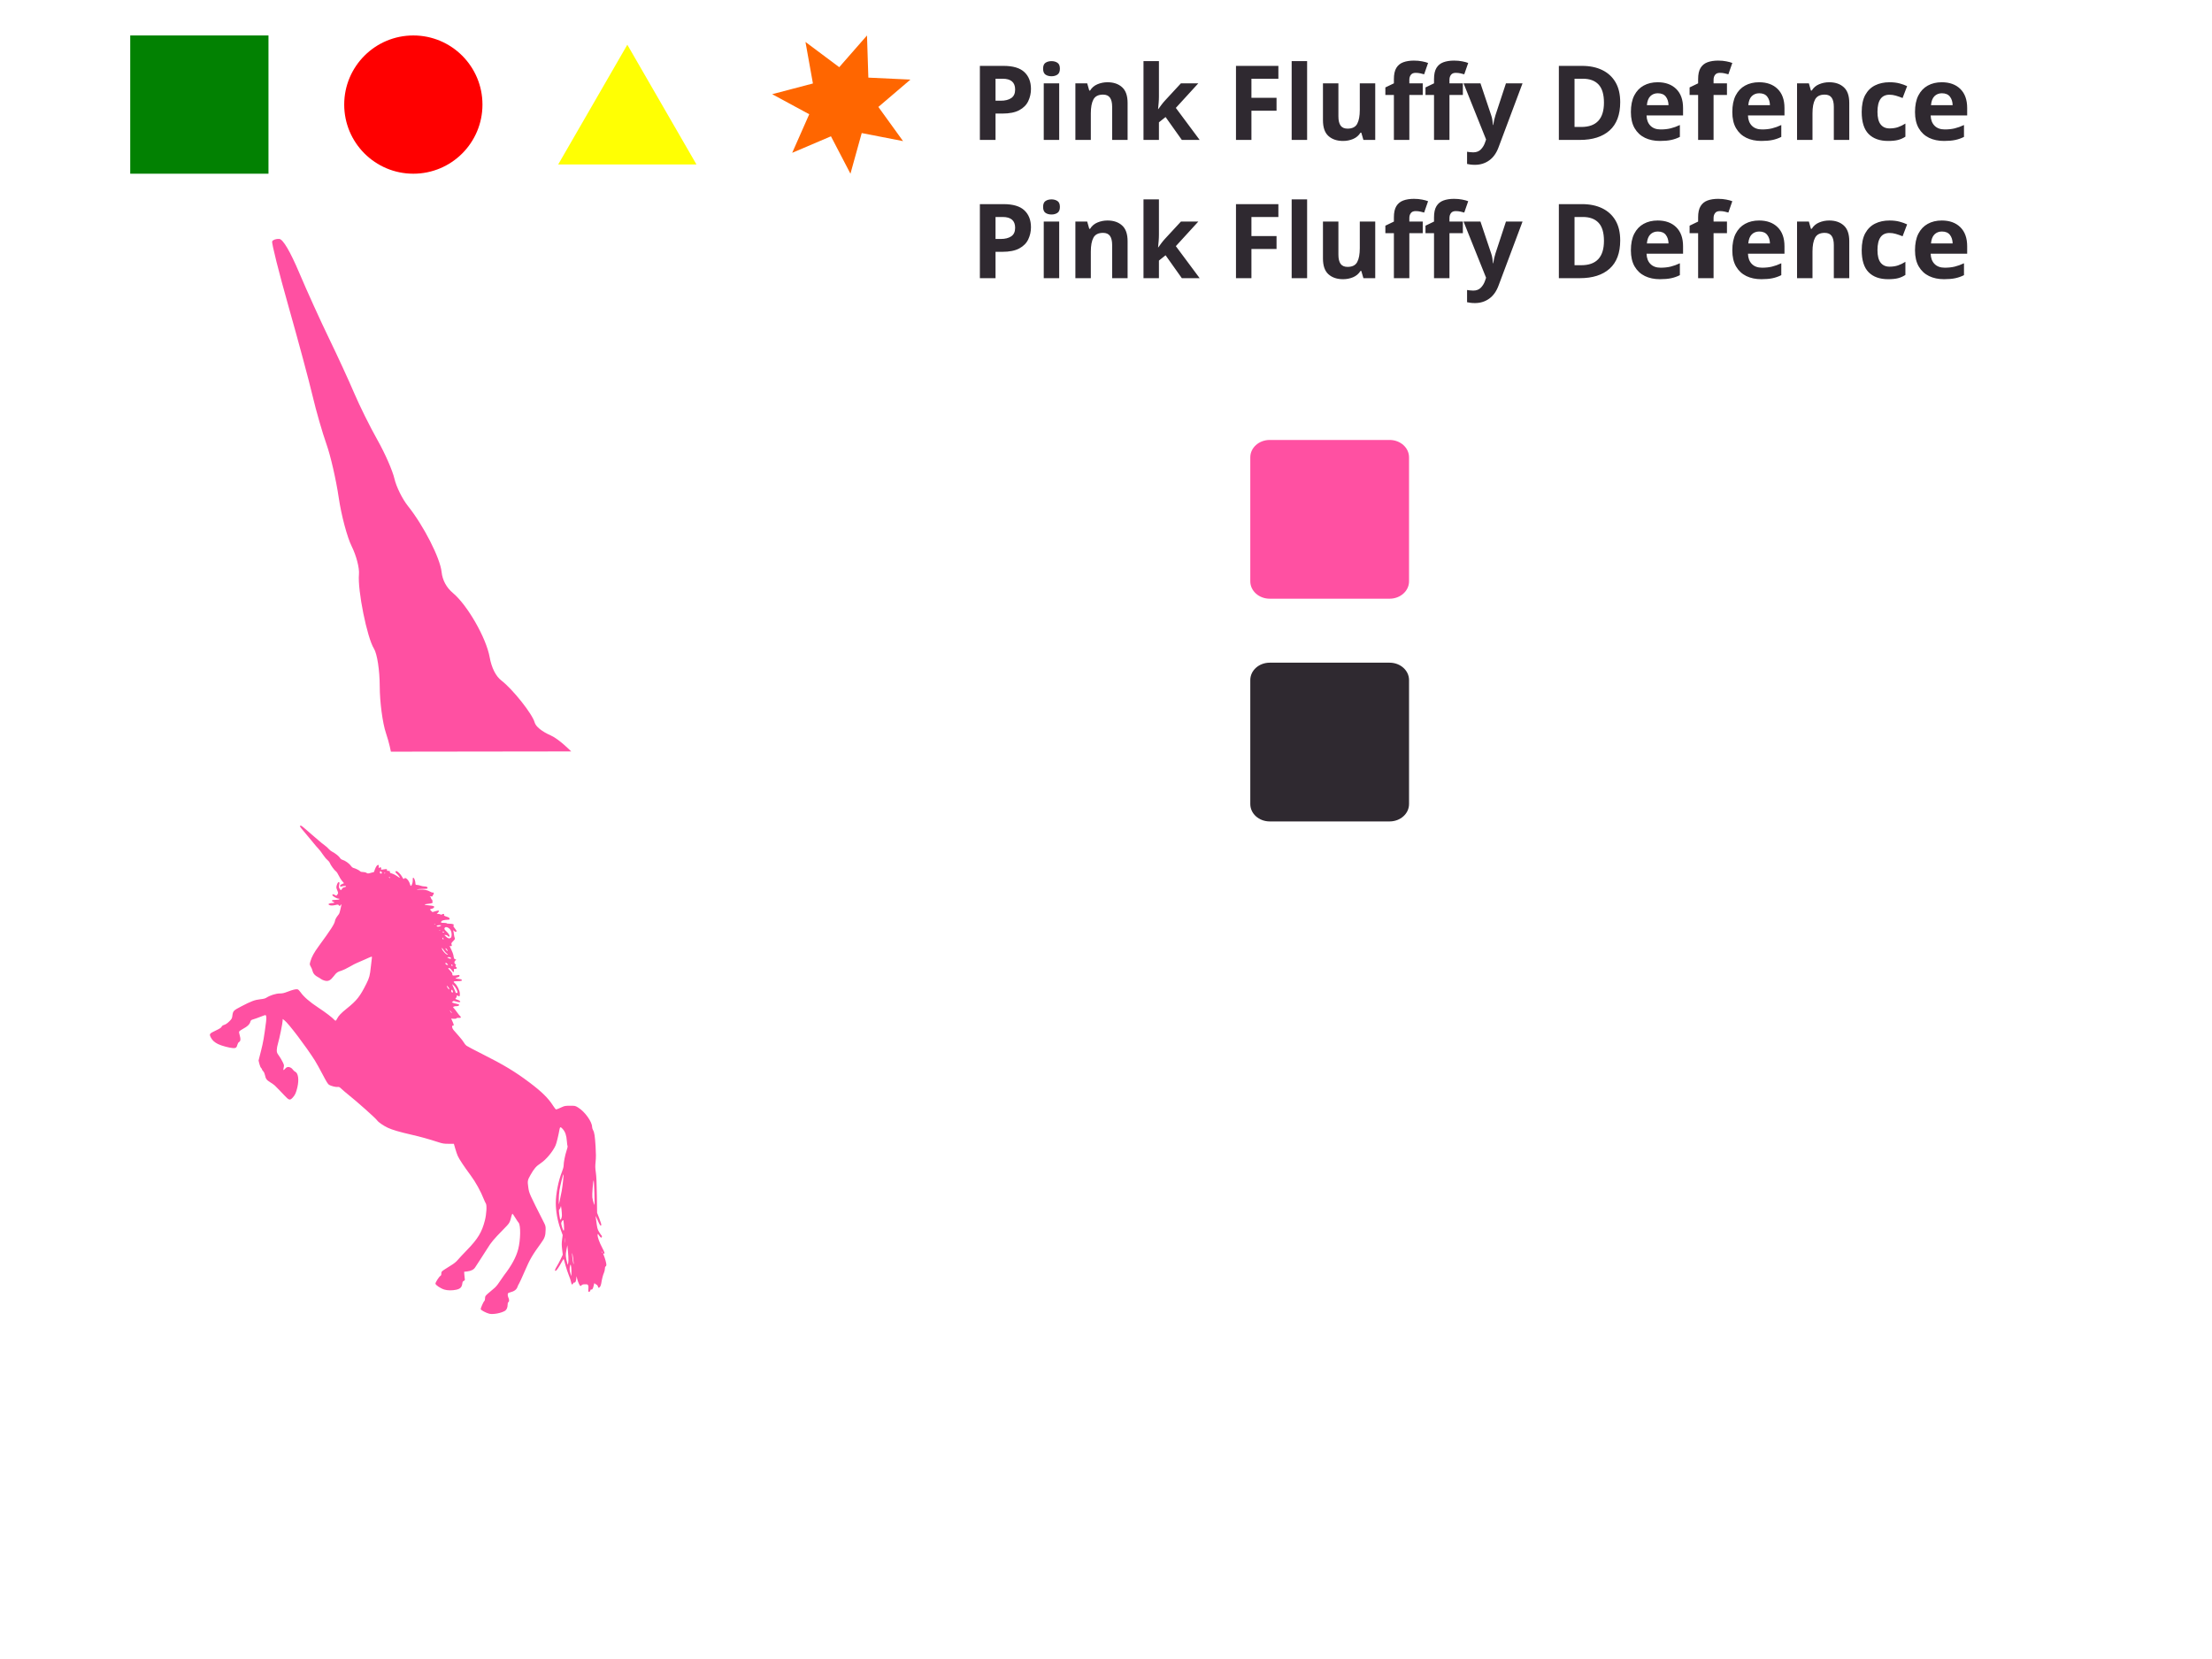
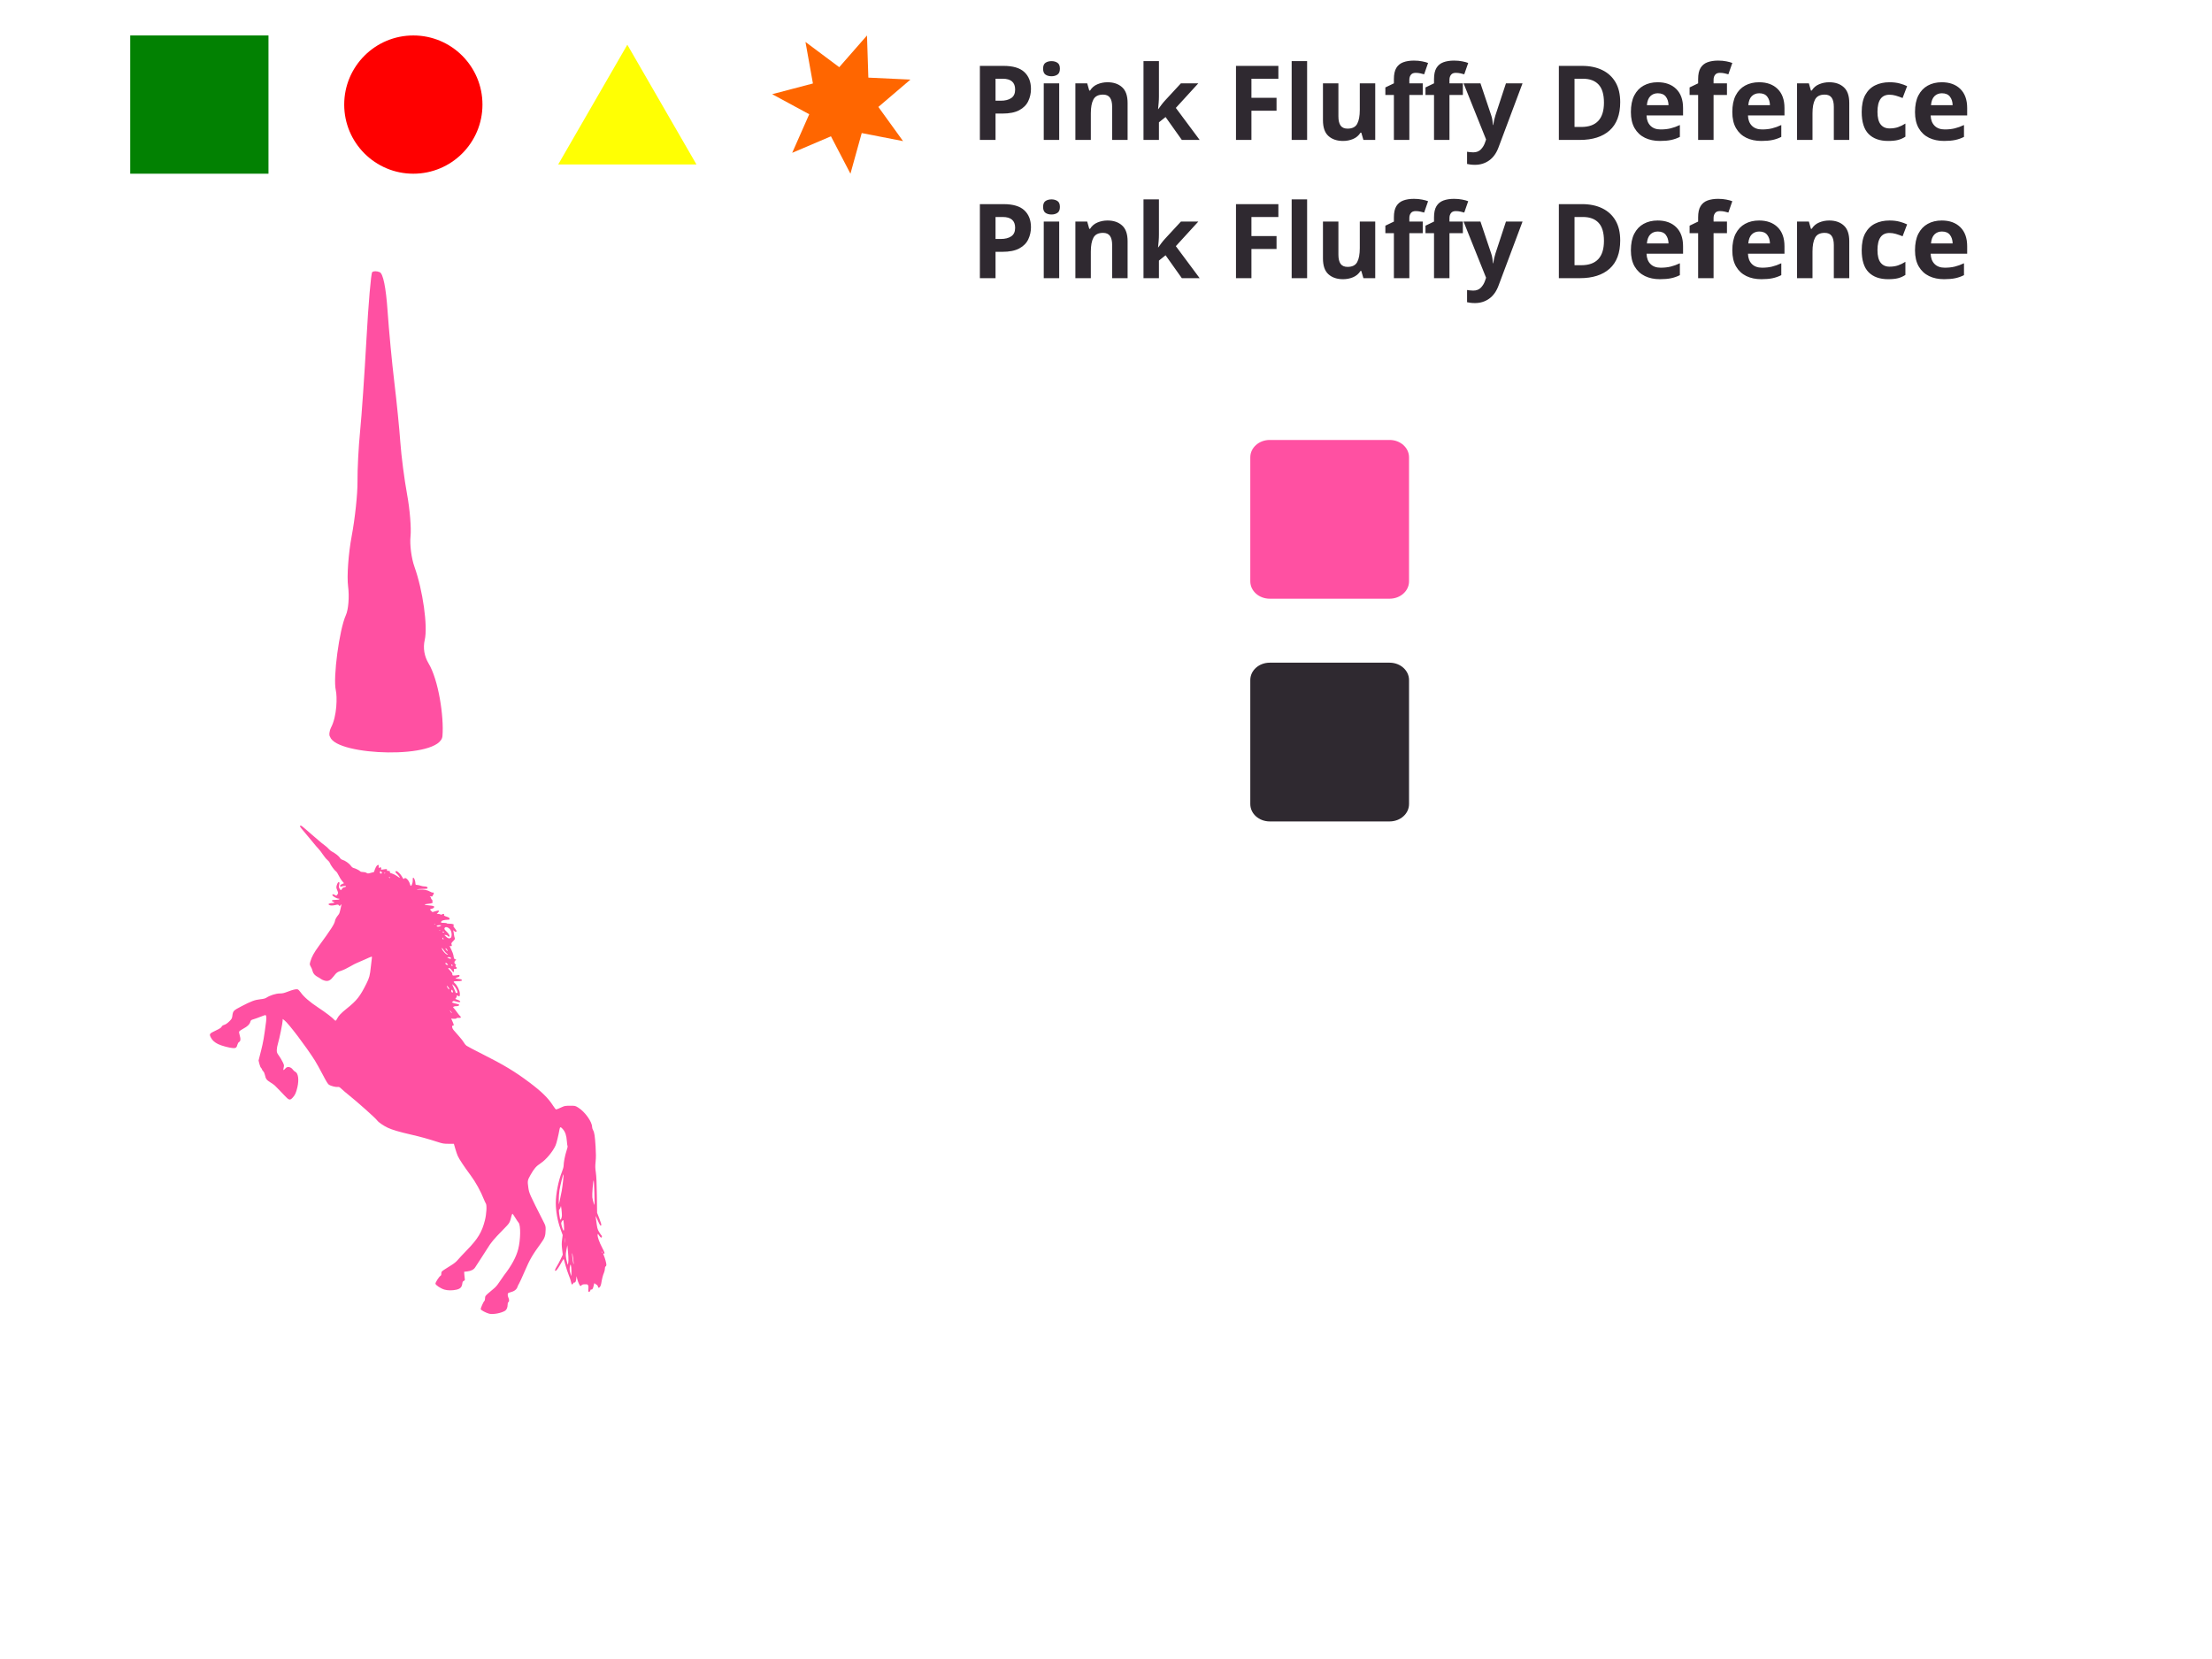
<svg xmlns="http://www.w3.org/2000/svg" width="640" height="480" id="svg3650" version="1.1">
  <defs id="defs3906" />
  <text style="font-size:12px;font-family:'Bitstream Vera Sans'" x="242.244" y="247.869" font-size="12px" xml:space="preserve" id="text2419" />
  <g id="g4748" transform="translate(-229.6792,-96.55566)">
    <path d="m 597.056,223.848 34.673,0 c 3.119,0 5.629,2.246 5.629,5.035 l 0,35.862 c 0,2.789 -2.511,5.035 -5.629,5.035 l -34.673,0 c -3.119,0 -5.629,-2.246 -5.629,-5.035 l 0,-35.862 c 0,-2.789 2.511,-5.035 5.629,-5.035 z" id="rect2787" style="fill:#ff50a2;fill-opacity:1;stroke:none;stroke-width:2.702;stroke-linecap:round;stroke-linejoin:round;stroke-miterlimit:13.654" />
  </g>
  <g transform="translate(-229.6791,-32.11391)" id="g4182">
    <path style="fill:#2f2930;stroke:none;stroke-width:2.702;stroke-linecap:round;stroke-linejoin:round;stroke-miterlimit:13.654" id="path4184" d="m 597.056,223.848 34.673,0 c 3.119,0 5.629,2.246 5.629,5.035 l 0,35.862 c 0,2.789 -2.511,5.035 -5.629,5.035 l -34.673,0 c -3.119,0 -5.629,-2.246 -5.629,-5.035 l 0,-35.862 c 0,-2.789 2.511,-5.035 5.629,-5.035 z" />
  </g>
  <circle r="20" cy="30.259" cx="119.591" id="circle4675" style="opacity:1;fill:#ff0000;fill-opacity:1" />
  <rect y="10.259" x="37.679" height="40" width="40" id="rect4683" style="opacity:0.99;fill:#008000;fill-opacity:1" />
  <g id="g4235" transform="translate(-40,0)">
    <rect y="10.259" x="201.504" height="40" width="40" id="rect4233" style="opacity:0.99;fill:none;fill-opacity:1;stroke:none;stroke-width:2.702;stroke-miterlimit:13.654;stroke-dasharray:none;stroke-opacity:1" />
    <path style="opacity:1;fill:#ffff00;fill-opacity:0.988;stroke:none;stroke-width:2.702;stroke-miterlimit:13.654;stroke-dasharray:none;stroke-opacity:1" id="path4693" d="m 241.504,47.579 -40,0 20,-34.641 z" />
  </g>
  <path transform="matrix(0.03740457,0,0,0.037465,222.967,58.71221)" d="m 745.428,-1293.301 10.503,325.641 325.457,15.167 -248.048,211.245 191.061,263.909 -319.814,-62.222 -87.208,313.922 -150.753,-288.836 -299.808,127.545 131.828,-297.95 -286.646,-154.876 315.14,-82.701 -57.634,-320.672 261.145,194.822 z" id="path4701" style="opacity:1;fill:#ff6600;fill-opacity:1" />
  <path style="fill:#000000" d="" id="path4791" />
  <g id="g3512">
    <rect y="237.756" x="46.319" height="143.547" width="143.547" id="rect4847" style="opacity:0.99;fill:none;fill-opacity:1;stroke:none;stroke-width:2.702;stroke-miterlimit:13.654;stroke-dasharray:none;stroke-opacity:1" />
    <path style="fill:#ff50a2;fill-opacity:1" d="m 141.551,380.098 c -0.889,-0.218 -2.411,-1.025 -2.462,-1.305 -0.053,-0.288 0.776,-2.159 1.062,-2.397 0.107,-0.088 0.192,-0.43 0.192,-0.767 0,-0.556 0.067,-0.669 0.79,-1.33 0.434,-0.397 1.175,-1.024 1.645,-1.394 0.589,-0.462 1.116,-1.072 1.693,-1.957 0.461,-0.707 1.085,-1.605 1.387,-1.996 2.169,-2.807 3.475,-5.221 4.076,-7.533 0.693,-2.667 0.758,-6.924 0.118,-7.645 -0.153,-0.173 -0.581,-0.808 -0.951,-1.412 -0.37,-0.604 -0.73,-1.133 -0.8,-1.177 -0.07,-0.043 -0.198,0.195 -0.284,0.529 -0.567,2.203 -0.463,2.034 -2.541,4.16 -2.672,2.734 -3.393,3.598 -4.467,5.354 -0.51,0.833 -1.428,2.262 -2.04,3.174 -0.612,0.913 -1.262,1.911 -1.445,2.219 -0.415,0.699 -1.196,1.111 -2.347,1.239 l -0.874,0.097 0.021,0.568 c 0.012,0.312 0.068,0.87 0.125,1.238 0.096,0.624 0.079,0.681 -0.254,0.833 -0.288,0.131 -0.375,0.3 -0.452,0.876 -0.129,0.969 -0.611,1.44 -1.724,1.683 -1.188,0.26 -2.558,0.242 -3.473,-0.043 -1.102,-0.344 -2.558,-1.324 -2.558,-1.721 0,-0.381 1.06,-2.033 1.433,-2.233 0.196,-0.105 0.272,-0.299 0.272,-0.694 0,-0.519 0.051,-0.582 0.959,-1.185 0.528,-0.35 1.451,-0.934 2.051,-1.298 0.663,-0.402 1.331,-0.953 1.702,-1.404 0.336,-0.408 1.574,-1.734 2.75,-2.945 3.111,-3.204 4.277,-5.138 5.137,-8.525 0.464,-1.827 0.612,-4.392 0.283,-4.895 -0.129,-0.197 -0.367,-0.695 -0.529,-1.108 -0.947,-2.409 -2.421,-5.082 -3.901,-7.075 -1.905,-2.565 -3.311,-4.689 -3.718,-5.615 -0.171,-0.39 -0.491,-1.333 -0.711,-2.095 l -0.399,-1.385 -1.533,-4.3e-4 c -1.362,-4.3e-4 -1.702,-0.055 -3.056,-0.495 -2.776,-0.9 -5.046,-1.531 -7.706,-2.14 -3.443,-0.788 -5.482,-1.386 -6.784,-1.987 -1.215,-0.561 -2.784,-1.637 -3.107,-2.129 -0.404,-0.616 -5.867,-5.484 -8.503,-7.577 -0.554,-0.44 -1.341,-1.113 -1.75,-1.497 -0.62,-0.583 -0.808,-0.685 -1.137,-0.618 -0.486,0.098 -1.949,-0.26 -2.534,-0.619 -0.331,-0.203 -0.783,-0.934 -1.905,-3.079 -0.809,-1.547 -1.796,-3.325 -2.193,-3.95 -2.634,-4.147 -7.609,-10.715 -8.812,-11.633 l -0.513,-0.391 0,0.441 c 0,0.675 -0.948,5.328 -1.347,6.609 -0.196,0.628 -0.355,1.49 -0.356,1.926 -0.002,0.706 0.062,0.878 0.61,1.634 0.337,0.465 0.823,1.28 1.081,1.812 0.44,0.908 0.459,1.005 0.305,1.616 -0.2,0.794 -0.084,0.954 0.324,0.447 0.474,-0.589 1.008,-0.736 1.62,-0.445 0.279,0.132 0.608,0.416 0.73,0.629 0.123,0.214 0.429,0.487 0.68,0.607 0.856,0.408 1.117,2.285 0.618,4.453 -0.375,1.63 -0.694,2.33 -1.396,3.062 -0.788,0.821 -1.035,0.748 -2.403,-0.71 -0.642,-0.684 -1.268,-1.34 -1.391,-1.458 -0.324,-0.308 -1.026,-1.02 -1.331,-1.35 -0.145,-0.156 -0.726,-0.572 -1.292,-0.923 -1.111,-0.69 -1.34,-1.001 -1.588,-2.161 -0.097,-0.455 -0.294,-0.877 -0.497,-1.066 -0.185,-0.172 -0.337,-0.402 -0.337,-0.511 0,-0.109 -0.122,-0.309 -0.272,-0.444 -0.149,-0.135 -0.375,-0.673 -0.502,-1.195 l -0.231,-0.949 0.713,-2.807 c 0.635,-2.502 0.883,-3.928 1.454,-8.366 0.166,-1.288 0.091,-1.974 -0.214,-1.974 -0.101,0 -0.723,0.218 -1.383,0.484 -0.66,0.266 -1.558,0.587 -1.996,0.715 -0.738,0.214 -0.808,0.272 -0.966,0.798 -0.214,0.715 -0.814,1.285 -2.062,1.958 -0.54,0.291 -1.047,0.633 -1.127,0.76 -0.105,0.166 -0.065,0.503 0.145,1.204 0.318,1.066 0.242,1.641 -0.249,1.904 -0.145,0.078 -0.329,0.382 -0.409,0.676 -0.246,0.915 -0.455,1.091 -1.251,1.056 -1.017,-0.044 -3.381,-0.674 -4.371,-1.165 -1.014,-0.502 -1.676,-1.098 -2.062,-1.856 -0.545,-1.067 -0.475,-1.175 1.317,-2.026 1.194,-0.567 1.643,-0.855 1.77,-1.134 0.118,-0.259 0.359,-0.43 0.781,-0.556 0.402,-0.12 0.884,-0.449 1.411,-0.967 0.7,-0.687 0.812,-0.875 0.896,-1.496 0.216,-1.608 0.242,-1.637 2.672,-2.91 2.747,-1.44 3.854,-1.856 5.367,-2.016 1.028,-0.109 1.479,-0.226 1.889,-0.492 1,-0.649 2.727,-1.191 3.792,-1.191 0.768,0 1.238,-0.103 2.248,-0.493 1.53,-0.591 2.479,-0.819 2.933,-0.705 0.191,0.048 0.564,0.416 0.869,0.859 0.877,1.274 2.662,2.821 5.102,4.423 2.115,1.389 4.041,2.857 4.684,3.572 0.326,0.362 0.436,0.304 0.806,-0.423 0.417,-0.817 1.152,-1.58 2.763,-2.869 2.889,-2.31 3.835,-3.508 5.662,-7.166 0.872,-1.747 1.037,-2.366 1.298,-4.872 0.126,-1.212 0.264,-2.379 0.306,-2.594 0.048,-0.246 0.015,-0.391 -0.089,-0.391 -0.091,0 -0.975,0.375 -1.966,0.834 -0.99,0.459 -2.015,0.905 -2.278,0.993 -0.263,0.088 -1.19,0.571 -2.061,1.074 -0.871,0.503 -1.935,1.019 -2.365,1.147 -1.22,0.362 -1.434,0.512 -2.245,1.57 -0.977,1.275 -1.584,1.587 -2.609,1.342 -0.388,-0.093 -0.878,-0.306 -1.088,-0.473 -0.21,-0.167 -0.615,-0.421 -0.898,-0.565 -0.843,-0.428 -1.369,-1.001 -1.54,-1.675 -0.155,-0.614 -0.232,-0.797 -0.669,-1.601 -0.204,-0.376 -0.203,-0.485 0.011,-1.254 0.355,-1.278 1.065,-2.572 2.44,-4.45 3.505,-4.784 4.535,-6.386 4.678,-7.275 0.054,-0.333 0.296,-0.862 0.547,-1.193 0.248,-0.327 0.528,-0.698 0.623,-0.824 0.095,-0.126 0.272,-0.708 0.395,-1.294 0.122,-0.585 0.256,-1.192 0.298,-1.349 0.065,-0.241 0.032,-0.231 -0.219,0.071 -0.288,0.347 -0.3,0.349 -0.505,0.082 -0.191,-0.249 -0.275,-0.259 -0.933,-0.107 -0.953,0.22 -1.582,0.211 -1.908,-0.028 -0.258,-0.188 -0.256,-0.2 0.035,-0.355 0.165,-0.088 0.491,-0.161 0.725,-0.161 0.233,0 0.532,-0.041 0.664,-0.092 0.19,-0.073 0.146,-0.131 -0.214,-0.283 -0.729,-0.307 -0.462,-0.549 0.613,-0.555 0.543,-0.003 1.019,-0.079 1.118,-0.178 0.135,-0.135 0.081,-0.175 -0.247,-0.183 -0.515,-0.014 -1.681,-0.701 -1.744,-1.029 -0.06,-0.31 0.303,-0.31 0.777,-1e-5 0.353,0.231 0.375,0.228 0.631,-0.107 0.335,-0.436 0.335,-0.475 -0.026,-1.343 -0.252,-0.609 -0.275,-0.805 -0.145,-1.286 0.207,-0.767 0.515,-1.177 0.728,-0.968 0.12,0.118 0.121,0.311 0.004,0.744 -0.128,0.474 -0.116,0.664 0.06,1.004 0.317,0.614 0.477,0.649 0.752,0.169 0.171,-0.298 0.373,-0.442 0.663,-0.471 0.229,-0.023 0.446,-0.131 0.482,-0.24 0.051,-0.157 -0.066,-0.182 -0.558,-0.122 -0.343,0.042 -0.735,0.122 -0.871,0.178 -0.192,0.079 -0.249,0.032 -0.249,-0.205 0,-0.22 0.15,-0.369 0.533,-0.528 0.293,-0.121 0.55,-0.236 0.57,-0.255 0.021,-0.019 -0.199,-0.284 -0.487,-0.589 -0.288,-0.305 -0.739,-1.018 -1.001,-1.585 -0.268,-0.579 -0.634,-1.133 -0.836,-1.266 -0.431,-0.283 -1.568,-1.842 -1.775,-2.435 -0.081,-0.233 -0.407,-0.631 -0.723,-0.886 -0.317,-0.255 -0.893,-0.95 -1.28,-1.545 -0.387,-0.595 -0.984,-1.37 -1.327,-1.722 -0.342,-0.352 -0.93,-1.034 -1.306,-1.516 -0.376,-0.482 -1.435,-1.755 -2.354,-2.829 -0.919,-1.074 -1.67,-2.009 -1.67,-2.077 0,-0.068 0.097,-0.161 0.215,-0.207 0.138,-0.053 0.6,0.268 1.285,0.893 0.589,0.536 1.558,1.376 2.154,1.865 0.596,0.49 1.417,1.193 1.825,1.563 0.408,0.37 1.14,0.961 1.627,1.313 0.487,0.352 1.049,0.852 1.249,1.111 0.2,0.259 0.624,0.602 0.943,0.762 0.89,0.446 2.025,1.342 2.309,1.823 0.164,0.278 0.434,0.481 0.756,0.568 0.727,0.198 1.949,1.069 2.391,1.706 0.244,0.351 0.538,0.587 0.809,0.648 0.557,0.126 1.676,0.693 1.899,0.962 0.109,0.132 0.411,0.208 0.799,0.202 0.368,-0.005 0.779,0.092 1.002,0.238 0.358,0.235 0.425,0.235 1.276,0.004 l 0.898,-0.243 0.296,-0.813 c 0.315,-0.864 0.743,-1.377 1.011,-1.211 0.09,0.056 0.126,0.248 0.08,0.432 -0.084,0.336 0.131,0.634 0.234,0.324 0.033,-0.098 0.162,-0.128 0.306,-0.073 0.179,0.069 0.223,0.182 0.154,0.397 -0.089,0.28 -0.056,0.296 0.452,0.221 1.255,-0.183 1.26,-0.183 1.231,0.119 -0.023,0.232 0.057,0.285 0.426,0.284 0.375,-7.2e-4 0.447,0.049 0.415,0.288 -0.032,0.233 0.081,0.322 0.577,0.454 0.339,0.091 0.932,0.38 1.318,0.644 1.113,0.759 1.126,0.763 0.83,0.253 -0.148,-0.255 -0.484,-0.642 -0.748,-0.861 -0.463,-0.385 -0.501,-0.708 -0.082,-0.708 0.33,0 1.272,0.937 1.641,1.632 0.347,0.655 0.469,0.752 0.625,0.5 0.319,-0.516 1.34,0.471 1.64,1.585 0.081,0.301 0.194,0.547 0.252,0.547 0.273,0 0.612,-0.981 0.569,-1.646 -0.035,-0.546 0.002,-0.699 0.167,-0.699 0.242,0 0.584,0.899 0.609,1.599 0.015,0.415 0.06,0.463 0.45,0.468 0.239,0.003 0.69,0.098 1.002,0.211 0.313,0.113 0.76,0.207 0.995,0.209 0.707,0.007 1.066,0.156 1.066,0.443 0,0.242 -0.127,0.269 -1.315,0.282 -0.723,0.008 -1.475,0.071 -1.67,0.14 -0.238,0.084 -0.002,0.103 0.711,0.057 1.182,-0.076 2.244,0.144 3.08,0.637 0.283,0.167 0.604,0.269 0.712,0.228 0.3,-0.115 0.395,0.322 0.133,0.611 -0.127,0.14 -0.23,0.328 -0.23,0.418 0,0.105 -0.165,0.135 -0.462,0.086 -0.378,-0.063 -0.416,-0.048 -0.213,0.082 0.137,0.087 0.249,0.28 0.249,0.429 0,0.149 0.111,0.332 0.248,0.409 0.136,0.076 0.202,0.184 0.147,0.239 -0.055,0.055 -0.038,0.217 0.039,0.36 0.195,0.364 -0.17,0.529 -1.429,0.646 -1.253,0.116 -1.04,0.315 0.465,0.435 0.565,0.045 1.141,0.14 1.278,0.211 0.383,0.197 0.063,0.654 -0.537,0.766 -0.59,0.111 -0.608,0.191 -0.142,0.628 l 0.353,0.332 0.839,-0.254 c 1.054,-0.319 1.321,-0.195 0.784,0.366 l -0.394,0.411 0.391,0 c 0.215,0 0.522,0.07 0.681,0.155 0.21,0.112 0.333,0.112 0.445,0 0.085,-0.085 0.275,-0.155 0.421,-0.155 0.195,0 0.243,0.071 0.181,0.266 -0.07,0.222 0.051,0.31 0.737,0.533 0.621,0.202 0.832,0.34 0.864,0.566 0.034,0.241 -0.036,0.303 -0.355,0.317 -1.212,0.052 -1.845,0.201 -2.016,0.475 -0.242,0.388 -0.151,0.441 0.761,0.441 0.432,0 0.785,0.055 0.785,0.122 0,0.067 0.356,0.122 0.791,0.122 0.951,0 1.441,0.206 1.194,0.503 -0.13,0.157 -0.058,0.329 0.346,0.822 0.281,0.343 0.511,0.693 0.511,0.778 0,0.326 -0.32,0.33 -0.673,0.009 -0.333,-0.303 -0.358,-0.308 -0.264,-0.05 0.057,0.156 0.136,0.604 0.176,0.995 0.04,0.391 0.143,0.856 0.229,1.034 0.139,0.286 0.087,0.395 -0.443,0.935 -0.537,0.547 -0.585,0.651 -0.458,0.986 0.155,0.407 0.026,0.578 -0.331,0.441 -0.305,-0.117 -0.298,-0.087 0.271,1.099 0.273,0.57 0.533,1.263 0.577,1.539 0.159,0.999 0.208,1.11 0.518,1.191 l 0.316,0.083 -0.318,0.339 c -0.341,0.363 -0.302,0.738 0.107,1.048 0.18,0.136 0.188,0.203 0.041,0.352 -0.147,0.149 -0.124,0.227 0.127,0.416 0.386,0.291 0.24,0.556 -0.306,0.556 -0.381,0 -0.408,0.033 -0.333,0.409 0.128,0.638 -0.183,0.656 -0.576,0.034 -0.332,-0.525 -0.849,-0.86 -1.038,-0.67 -0.045,0.045 0.071,0.242 0.259,0.436 0.749,0.773 0.911,1.014 0.911,1.355 0,0.312 0.06,0.355 0.497,0.351 0.274,-0.003 0.737,-0.053 1.03,-0.113 0.475,-0.097 0.533,-0.077 0.533,0.177 0,0.209 -0.151,0.33 -0.569,0.455 -0.313,0.094 -0.569,0.216 -0.569,0.272 0,0.056 0.354,0.131 0.787,0.167 0.433,0.036 0.856,0.134 0.94,0.218 0.316,0.316 -0.054,0.462 -1.166,0.462 -1.242,0 -1.362,0.106 -0.726,0.641 0.598,0.503 1.311,1.94 1.403,2.826 0.081,0.782 -0.103,1.134 -0.425,0.813 -0.237,-0.237 -0.573,-0.196 -0.475,0.058 0.046,0.119 -0.041,0.341 -0.193,0.492 -0.306,0.306 -0.294,0.32 0.449,0.559 0.287,0.092 0.598,0.26 0.691,0.372 0.294,0.354 -0.255,0.42 -1.101,0.133 -0.513,-0.174 -0.805,-0.213 -0.869,-0.115 -0.053,0.081 -0.192,0.181 -0.309,0.223 -0.266,0.094 0.375,0.365 1.256,0.53 0.793,0.149 1.007,0.352 0.599,0.57 -0.169,0.09 -0.448,0.148 -0.619,0.129 -0.377,-0.043 -0.952,0.134 -0.952,0.294 0,0.063 0.102,0.2 0.226,0.303 0.124,0.103 0.519,0.607 0.878,1.119 0.358,0.512 0.777,1.034 0.931,1.161 0.399,0.327 0.176,0.603 -0.41,0.507 -0.31,-0.05 -0.527,-0.008 -0.636,0.123 -0.114,0.138 -0.379,0.182 -0.855,0.142 l -0.69,-0.057 0.364,0.807 c 0.448,0.991 0.479,1.239 0.156,1.214 -0.394,-0.031 -0.312,0.702 0.139,1.252 0.213,0.26 0.913,1.061 1.556,1.78 0.643,0.719 1.3,1.562 1.459,1.875 0.159,0.312 0.498,0.724 0.753,0.915 0.255,0.191 2.254,1.246 4.443,2.346 6.351,3.19 9.634,5.168 13.823,8.327 3.565,2.688 5.404,4.502 6.819,6.728 0.36,0.567 0.732,1.03 0.826,1.03 0.187,0 0.915,-0.288 1.911,-0.756 0.522,-0.245 0.915,-0.301 2.132,-0.305 1.476,-0.004 1.502,8.7e-4 2.358,0.525 1.927,1.179 4.018,4.086 4.033,5.609 0.003,0.25 0.128,0.665 0.278,0.924 0.384,0.661 0.539,1.671 0.731,4.778 0.126,2.039 0.127,3.103 0.006,4.316 -0.135,1.349 -0.125,1.862 0.067,3.173 0.162,1.108 0.248,3.034 0.296,6.609 l 0.068,5.046 0.65,1.658 c 0.396,1.011 0.612,1.755 0.554,1.908 -0.153,0.399 -0.424,0.023 -1.084,-1.505 -0.562,-1.301 -0.579,-1.324 -0.49,-0.64 0.416,3.196 0.434,3.276 0.974,4.165 0.292,0.481 0.591,0.911 0.665,0.956 0.215,0.133 0.154,0.634 -0.077,0.634 -0.116,0 -0.388,-0.268 -0.604,-0.596 -0.39,-0.591 -0.393,-0.593 -0.438,-0.208 -0.068,0.58 0.479,2.115 1.342,3.764 0.749,1.432 0.839,1.804 0.395,1.634 -0.19,-0.073 -0.187,-0.012 0.023,0.468 0.349,0.797 0.773,2.328 0.773,2.792 0,0.223 -0.094,0.434 -0.213,0.48 -0.141,0.054 -0.214,0.281 -0.216,0.671 -0.002,0.324 -0.131,0.871 -0.288,1.217 -0.268,0.591 -0.569,1.781 -0.776,3.067 -0.109,0.677 -0.422,1.208 -0.713,1.208 -0.115,0 -0.21,-0.118 -0.21,-0.262 0,-0.259 -0.411,-0.733 -0.635,-0.733 -0.063,0 -0.192,-0.105 -0.286,-0.234 -0.144,-0.197 -0.198,-0.098 -0.34,0.626 -0.168,0.854 -0.442,1.277 -0.718,1.107 -0.079,-0.049 -0.184,0.069 -0.232,0.262 -0.105,0.417 -0.465,0.598 -0.583,0.293 -0.046,-0.119 -0.043,-0.465 0.005,-0.77 0.049,-0.304 0.026,-0.718 -0.05,-0.918 -0.125,-0.329 -0.213,-0.365 -0.902,-0.365 -0.58,0 -0.824,0.068 -1.017,0.281 -0.14,0.154 -0.303,0.251 -0.363,0.214 -0.227,-0.14 -0.729,-1.275 -0.903,-2.042 l -0.181,-0.798 -0.09,0.761 c -0.097,0.815 -0.296,1.182 -0.583,1.073 -0.098,-0.037 -0.256,0.104 -0.352,0.314 -0.225,0.493 -0.449,0.29 -0.596,-0.542 -0.059,-0.336 -0.338,-1.171 -0.62,-1.856 -0.281,-0.685 -0.707,-1.964 -0.947,-2.843 -0.239,-0.878 -0.466,-1.693 -0.505,-1.81 -0.043,-0.13 -0.274,0.172 -0.599,0.782 -0.682,1.283 -1.465,2.459 -1.697,2.551 -0.395,0.157 -0.307,-0.355 0.196,-1.142 0.291,-0.454 0.814,-1.429 1.163,-2.165 l 0.634,-1.339 -0.184,-1.549 c -0.147,-1.234 -0.149,-1.811 -0.013,-2.837 l 0.171,-1.288 -0.624,-1.731 c -0.861,-2.387 -1.368,-5.186 -1.368,-7.558 -8e-5,-2.604 0.769,-6.5 1.778,-9.001 0.287,-0.711 0.49,-1.463 0.49,-1.81 0,-0.94 0.404,-3.006 0.845,-4.324 0.223,-0.666 0.357,-1.242 0.298,-1.281 -0.059,-0.039 -0.153,-0.705 -0.209,-1.479 -0.121,-1.681 -0.462,-2.679 -1.198,-3.509 -0.591,-0.666 -0.793,-0.656 -0.917,0.045 -0.332,1.868 -0.875,4.088 -1.151,4.705 -0.804,1.796 -2.737,4.114 -4.284,5.138 -1.344,0.889 -1.917,1.549 -2.978,3.422 -0.855,1.509 -0.893,1.725 -0.634,3.546 0.253,1.778 0.232,1.729 4.539,10.227 0.442,0.871 0.499,1.107 0.484,1.99 -0.031,1.783 -0.249,2.444 -1.27,3.851 -2.614,3.599 -3.282,4.745 -4.753,8.16 -0.785,1.821 -1.544,3.478 -1.688,3.683 -0.144,0.205 -0.336,0.603 -0.427,0.885 -0.261,0.806 -0.927,1.307 -2.147,1.616 -0.571,0.145 -0.645,0.21 -0.684,0.607 -0.024,0.244 0.056,0.637 0.178,0.873 0.283,0.547 0.287,1.24 0.009,1.347 -0.147,0.057 -0.213,0.286 -0.213,0.74 0,0.768 -0.298,1.476 -0.736,1.75 -1.101,0.688 -3.481,1.133 -4.594,0.859 z m 23.735,-13.314 c -0.051,-0.489 -0.147,-0.888 -0.214,-0.888 -0.066,0 -0.165,0.358 -0.22,0.796 -0.075,0.598 -0.033,1.013 0.167,1.67 l 0.267,0.874 0.046,-0.782 c 0.025,-0.43 0.004,-1.181 -0.047,-1.67 z m -0.841,-3.233 c -0.05,-0.782 -0.137,-1.837 -0.193,-2.345 l -0.102,-0.924 -0.27,1.371 c -0.28,1.422 -0.245,1.991 0.229,3.746 l 0.154,0.569 0.137,-0.497 c 0.076,-0.276 0.096,-1.13 0.046,-1.919 z m 1.37,0.423 c -0.13,-0.936 -0.26,-1.548 -0.288,-1.359 -0.051,0.333 0.196,2.379 0.349,2.901 0.181,0.615 0.159,0.044 -0.061,-1.542 z m 8.404,-1.709 c -0.046,-0.121 -0.115,-0.189 -0.152,-0.152 -0.037,0.037 -0.025,0.136 0.026,0.219 0.14,0.227 0.222,0.183 0.126,-0.068 z m -10.747,-3.934 c -0.03,-0.334 -0.055,-0.096 -0.056,0.529 -5.6e-4,0.625 0.024,0.899 0.054,0.608 0.03,-0.291 0.031,-0.803 8.7e-4,-1.137 z m -0.306,-3.852 c -0.053,-0.706 -0.135,-1.345 -0.181,-1.42 -0.127,-0.205 -0.605,0.491 -0.609,0.887 -0.002,0.19 0.138,0.782 0.31,1.317 0.416,1.29 0.613,0.968 0.481,-0.784 z m -0.587,-2.868 c -0.003,-0.391 -0.063,-1.19 -0.132,-1.777 -0.117,-1 -0.133,-1.035 -0.251,-0.569 -0.069,0.274 -0.222,0.571 -0.339,0.662 -0.182,0.14 -0.19,0.336 -0.055,1.35 0.087,0.652 0.193,1.304 0.235,1.447 0.149,0.501 0.549,-0.321 0.542,-1.114 z m 9.388,-6.694 c -0.057,-1.906 -0.151,-3.436 -0.208,-3.401 -0.166,0.103 -0.483,4.248 -0.377,4.928 0.147,0.941 0.558,2.331 0.627,2.123 0.034,-0.102 0.015,-1.744 -0.042,-3.65 z m -9.447,-0.341 c 0.282,-1.55 0.613,-4.688 0.506,-4.794 -0.108,-0.108 -0.949,3.242 -1.15,4.581 -0.117,0.782 -0.208,2.029 -0.201,2.772 l 0.012,1.35 0.268,-1.137 c 0.147,-0.625 0.402,-1.873 0.565,-2.772 z m -32.007,-51.877 c -0.173,-0.235 -0.339,-0.426 -0.368,-0.426 -0.029,0 0.061,0.192 0.199,0.426 0.139,0.235 0.304,0.426 0.368,0.426 0.064,0 -0.026,-0.192 -0.2,-0.426 z m 1.87,-5.518 c 0,-0.459 -0.528,-1.489 -1,-1.949 -0.31,-0.302 -0.563,-0.5 -0.563,-0.439 0,0.061 0.224,0.576 0.497,1.145 0.274,0.569 0.497,1.107 0.497,1.197 0,0.089 0.128,0.163 0.284,0.163 0.156,0 0.284,-0.052 0.284,-0.117 z m -1.357,-0.345 c -0.142,-0.472 -0.325,-0.618 -0.431,-0.344 -0.125,0.327 0.027,0.663 0.3,0.663 0.17,0 0.203,-0.081 0.131,-0.32 z m -1.06,-0.738 c 0,-0.257 -0.7,-1.07 -0.706,-0.819 -0.004,0.164 0.552,1.025 0.662,1.025 0.024,0 0.044,-0.092 0.044,-0.205 z m 0.995,-6.751 c 0,-0.168 -0.277,-0.347 -0.379,-0.245 -0.102,0.102 0.078,0.379 0.245,0.379 0.074,0 0.134,-0.06 0.134,-0.134 z m -1.565,-0.508 c -0.217,-0.231 -0.384,-0.308 -0.474,-0.219 -0.193,0.193 0.152,0.576 0.518,0.576 0.282,0 0.281,-0.011 -0.044,-0.357 z m 1.046,-1.708 c -0.049,-0.127 -0.269,-0.209 -0.562,-0.209 -0.605,0 -0.611,0.102 -0.022,0.349 0.514,0.216 0.704,0.171 0.584,-0.141 z m -1.141,-1.214 c -0.249,-0.159 -0.657,-0.608 -0.907,-0.998 -0.25,-0.39 -0.484,-0.679 -0.52,-0.643 -0.279,0.279 1.074,1.936 1.577,1.932 0.259,-0.002 0.238,-0.043 -0.15,-0.292 z m 0.042,-1.194 c -0.13,-0.198 -0.302,-0.36 -0.383,-0.36 -0.161,0 -0.065,0.216 0.269,0.605 0.309,0.359 0.392,0.18 0.114,-0.245 z m -1.088,-3.215 c -0.087,-0.163 -0.193,-0.262 -0.236,-0.219 -0.117,0.117 0.07,0.516 0.243,0.516 0.105,0 0.103,-0.091 -0.007,-0.296 z m 2.174,-0.186 c 0.309,-0.234 0.337,-1.305 0.053,-1.986 -0.398,-0.953 -1.652,-1.471 -1.873,-0.774 -0.078,0.246 0.021,0.422 0.477,0.848 0.76,0.709 1.137,1.344 0.924,1.557 -0.118,0.118 -0.227,0.081 -0.417,-0.141 -0.147,-0.171 -0.426,-0.3 -0.65,-0.3 l -0.393,0 0.531,0.494 c 0.564,0.525 0.944,0.61 1.348,0.303 z m -1.954,-1.65 c -0.048,-0.078 -0.184,-0.142 -0.301,-0.142 -0.117,0 -0.174,0.064 -0.125,0.142 0.048,0.078 0.184,0.142 0.301,0.142 0.117,0 0.174,-0.064 0.125,-0.142 z m -1.104,-0.512 c -0.047,-0.047 -0.17,-0.052 -0.272,-0.011 -0.113,0.045 -0.08,0.079 0.086,0.086 0.15,0.006 0.234,-0.027 0.187,-0.075 z m 0.118,-1.26 c 0.259,-0.196 0.244,-0.209 -0.245,-0.213 -0.622,-0.005 -0.999,0.119 -0.891,0.295 0.123,0.2 0.832,0.149 1.136,-0.081 z m -1.539,-0.588 c -0.047,-0.047 -0.17,-0.052 -0.272,-0.011 -0.113,0.045 -0.08,0.079 0.086,0.086 0.15,0.006 0.234,-0.027 0.187,-0.075 z m -13.108,-13.416 c -0.048,-0.078 -0.152,-0.142 -0.23,-0.142 -0.078,0 -0.103,0.064 -0.054,0.142 0.048,0.078 0.152,0.142 0.23,0.142 0.078,0 0.103,-0.064 0.054,-0.142 z m -2.345,-1.322 c 0,-0.205 -0.278,-0.526 -0.455,-0.526 -0.063,0 -0.114,0.16 -0.114,0.355 0,0.261 0.076,0.355 0.284,0.355 0.156,0 0.284,-0.083 0.284,-0.185 z m 0.924,0.043 c 0.048,-0.078 0.02,-0.142 -0.063,-0.142 -0.083,0 -0.151,0.064 -0.151,0.142 0,0.078 0.028,0.142 0.063,0.142 0.035,0 0.102,-0.064 0.151,-0.142 z" id="path4825" />
  </g>
  <text xml:space="preserve" style="font-style:normal;font-weight:normal;font-size:16.25px;line-height:125%;font-family:sans-serif;letter-spacing:0px;word-spacing:0px;fill:#2f2930;fill-opacity:1;stroke:none;stroke-width:1px;stroke-linecap:butt;stroke-linejoin:miter;stroke-opacity:1" x="280.803" y="40.486" id="text4235">
    <tspan id="tspan4237" x="280.803" y="40.486" style="font-style:normal;font-variant:normal;font-weight:bold;font-stretch:normal;font-size:30px;font-family:'Segoe Script';-inkscape-font-specification:'Segoe Script Bold';fill:#2f2930;fill-opacity:1">Pink Fluffy Defence</tspan>
  </text>
-   <g id="g3355">
-     <rect style="fill:none" y="68.301" x="47" height="150" width="150" id="rect3353" />
-     <path id="path3466" d="m 113.097,217.48 c 0,0 -0.45,-2.483 -1.429,-5.379 -0.979,-2.896 -1.789,-8.983 -1.799,-13.528 -0.01,-4.643 -0.747,-9.425 -1.681,-10.916 -1.994,-3.183 -4.768,-16.955 -4.331,-21.505 0.171,-1.785 -0.769,-5.412 -2.09,-8.06 -1.321,-2.648 -3.015,-9.001 -3.765,-14.118 -0.75,-5.117 -2.341,-12.06 -3.536,-15.429 -1.195,-3.369 -3.007,-9.67 -4.028,-14.003 -1.02,-4.333 -4.153,-15.978 -6.96,-25.879 -2.808,-9.901 -4.935,-18.371 -4.727,-18.823 0.208,-0.452 1.131,-0.773 2.051,-0.713 1.071,0.07 3.151,3.598 5.786,9.817 2.262,5.34 6.12,13.842 8.573,18.894 2.453,5.052 5.745,12.205 7.316,15.895 1.571,3.69 4.616,9.826 6.768,13.635 2.152,3.809 4.348,8.826 4.881,11.148 0.532,2.322 2.296,5.883 3.92,7.912 4.529,5.661 9.309,15.041 9.725,19.084 0.24,2.337 1.409,4.503 3.271,6.059 4.209,3.519 9.639,13.002 10.629,18.562 0.545,3.061 1.777,5.518 3.383,6.75 3.302,2.532 8.978,9.683 9.636,12.138 0.322,1.203 2.085,2.624 4.672,3.767 2.449,1.087 5.902,4.624 5.902,4.624" style="fill:#ff50a2;fill-opacity:1" />
+   <g id="g3358">
+     <rect style="fill:none" y="78.091" x="41.697" height="140" width="140" id="rect3353" />
+     <path id="path3466" d="m 95.729,210.6 c 1.851,-3.468 1.832,-9.154 1.434,-10.869 -0.849,-3.659 1.012,-17.584 2.906,-21.744 0.743,-1.632 1.034,-5.368 0.648,-8.301 -0.387,-2.934 0.08,-9.492 1.037,-14.575 0.957,-5.082 1.713,-12.165 1.68,-15.739 -0.033,-3.575 0.305,-10.123 0.75,-14.551 0.446,-4.429 1.276,-16.46 1.844,-26.735 0.569,-10.276 1.315,-18.977 1.659,-19.337 0.344,-0.36 1.321,-0.363 2.171,-0.007 0.99,0.415 1.808,4.428 2.275,11.165 0.401,5.785 1.28,15.08 1.955,20.656 0.675,5.576 1.459,13.411 1.742,17.411 0.284,4 1.166,10.794 1.96,15.096 0.795,4.302 1.238,9.761 0.985,12.13 -0.253,2.369 0.256,6.31 1.131,8.757 2.44,6.827 3.906,17.252 2.982,21.21 -0.533,2.288 -0.133,4.716 1.12,6.794 2.834,4.698 4.483,15.343 4.007,21.011 -0.562,6.758 -30.615,5.761 -32.488,0.249 -0.451,-0.435 -0.153,-1.955 0.203,-2.622 z" style="fill:#ff50a2;fill-opacity:1" />
  </g>
  <text id="text3351" y="80.486" x="280.803" style="font-style:normal;font-weight:normal;font-size:16.25px;line-height:125%;font-family:sans-serif;letter-spacing:0px;word-spacing:0px;fill:#2f2930;fill-opacity:1;stroke:none;stroke-width:1px;stroke-linecap:butt;stroke-linejoin:miter;stroke-opacity:1" xml:space="preserve">
    <tspan style="font-style:normal;font-variant:normal;font-weight:bold;font-stretch:normal;font-size:30px;font-family:Purisa;-inkscape-font-specification:'Purisa Bold';fill:#2f2930;fill-opacity:1" y="80.486" x="280.803" id="tspan3353">Pink Fluffy Defence</tspan>
  </text>
</svg>
